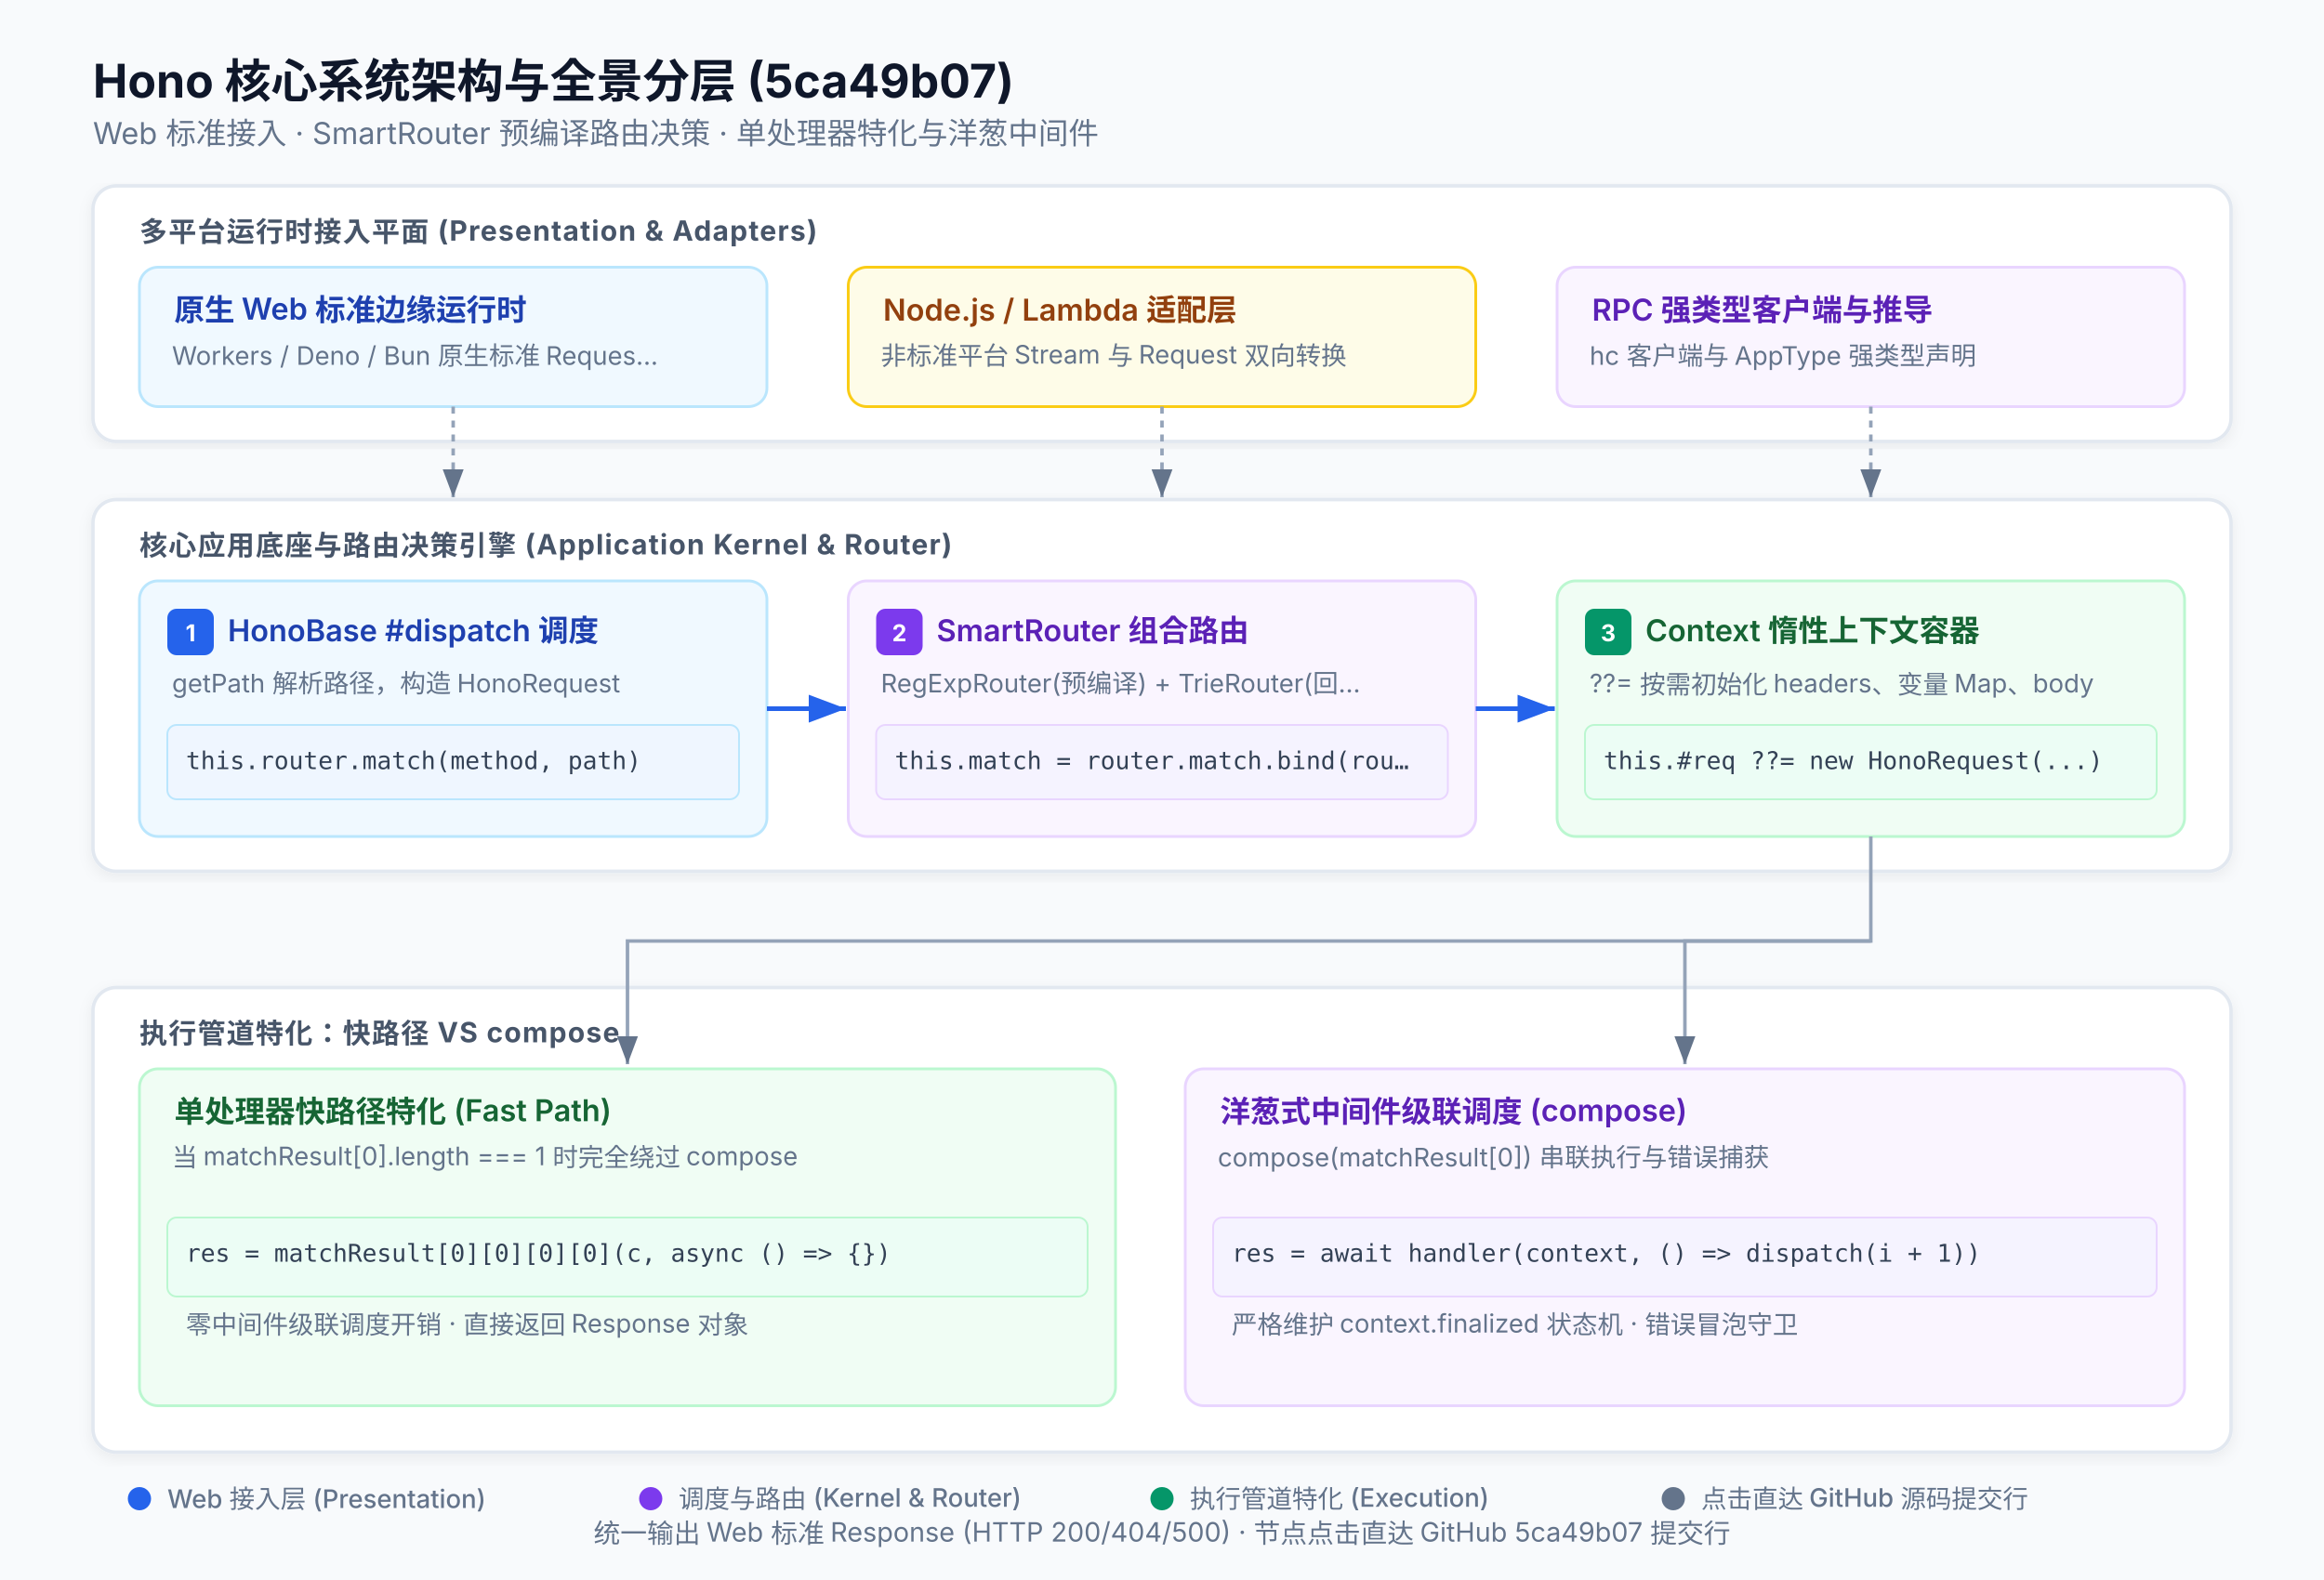
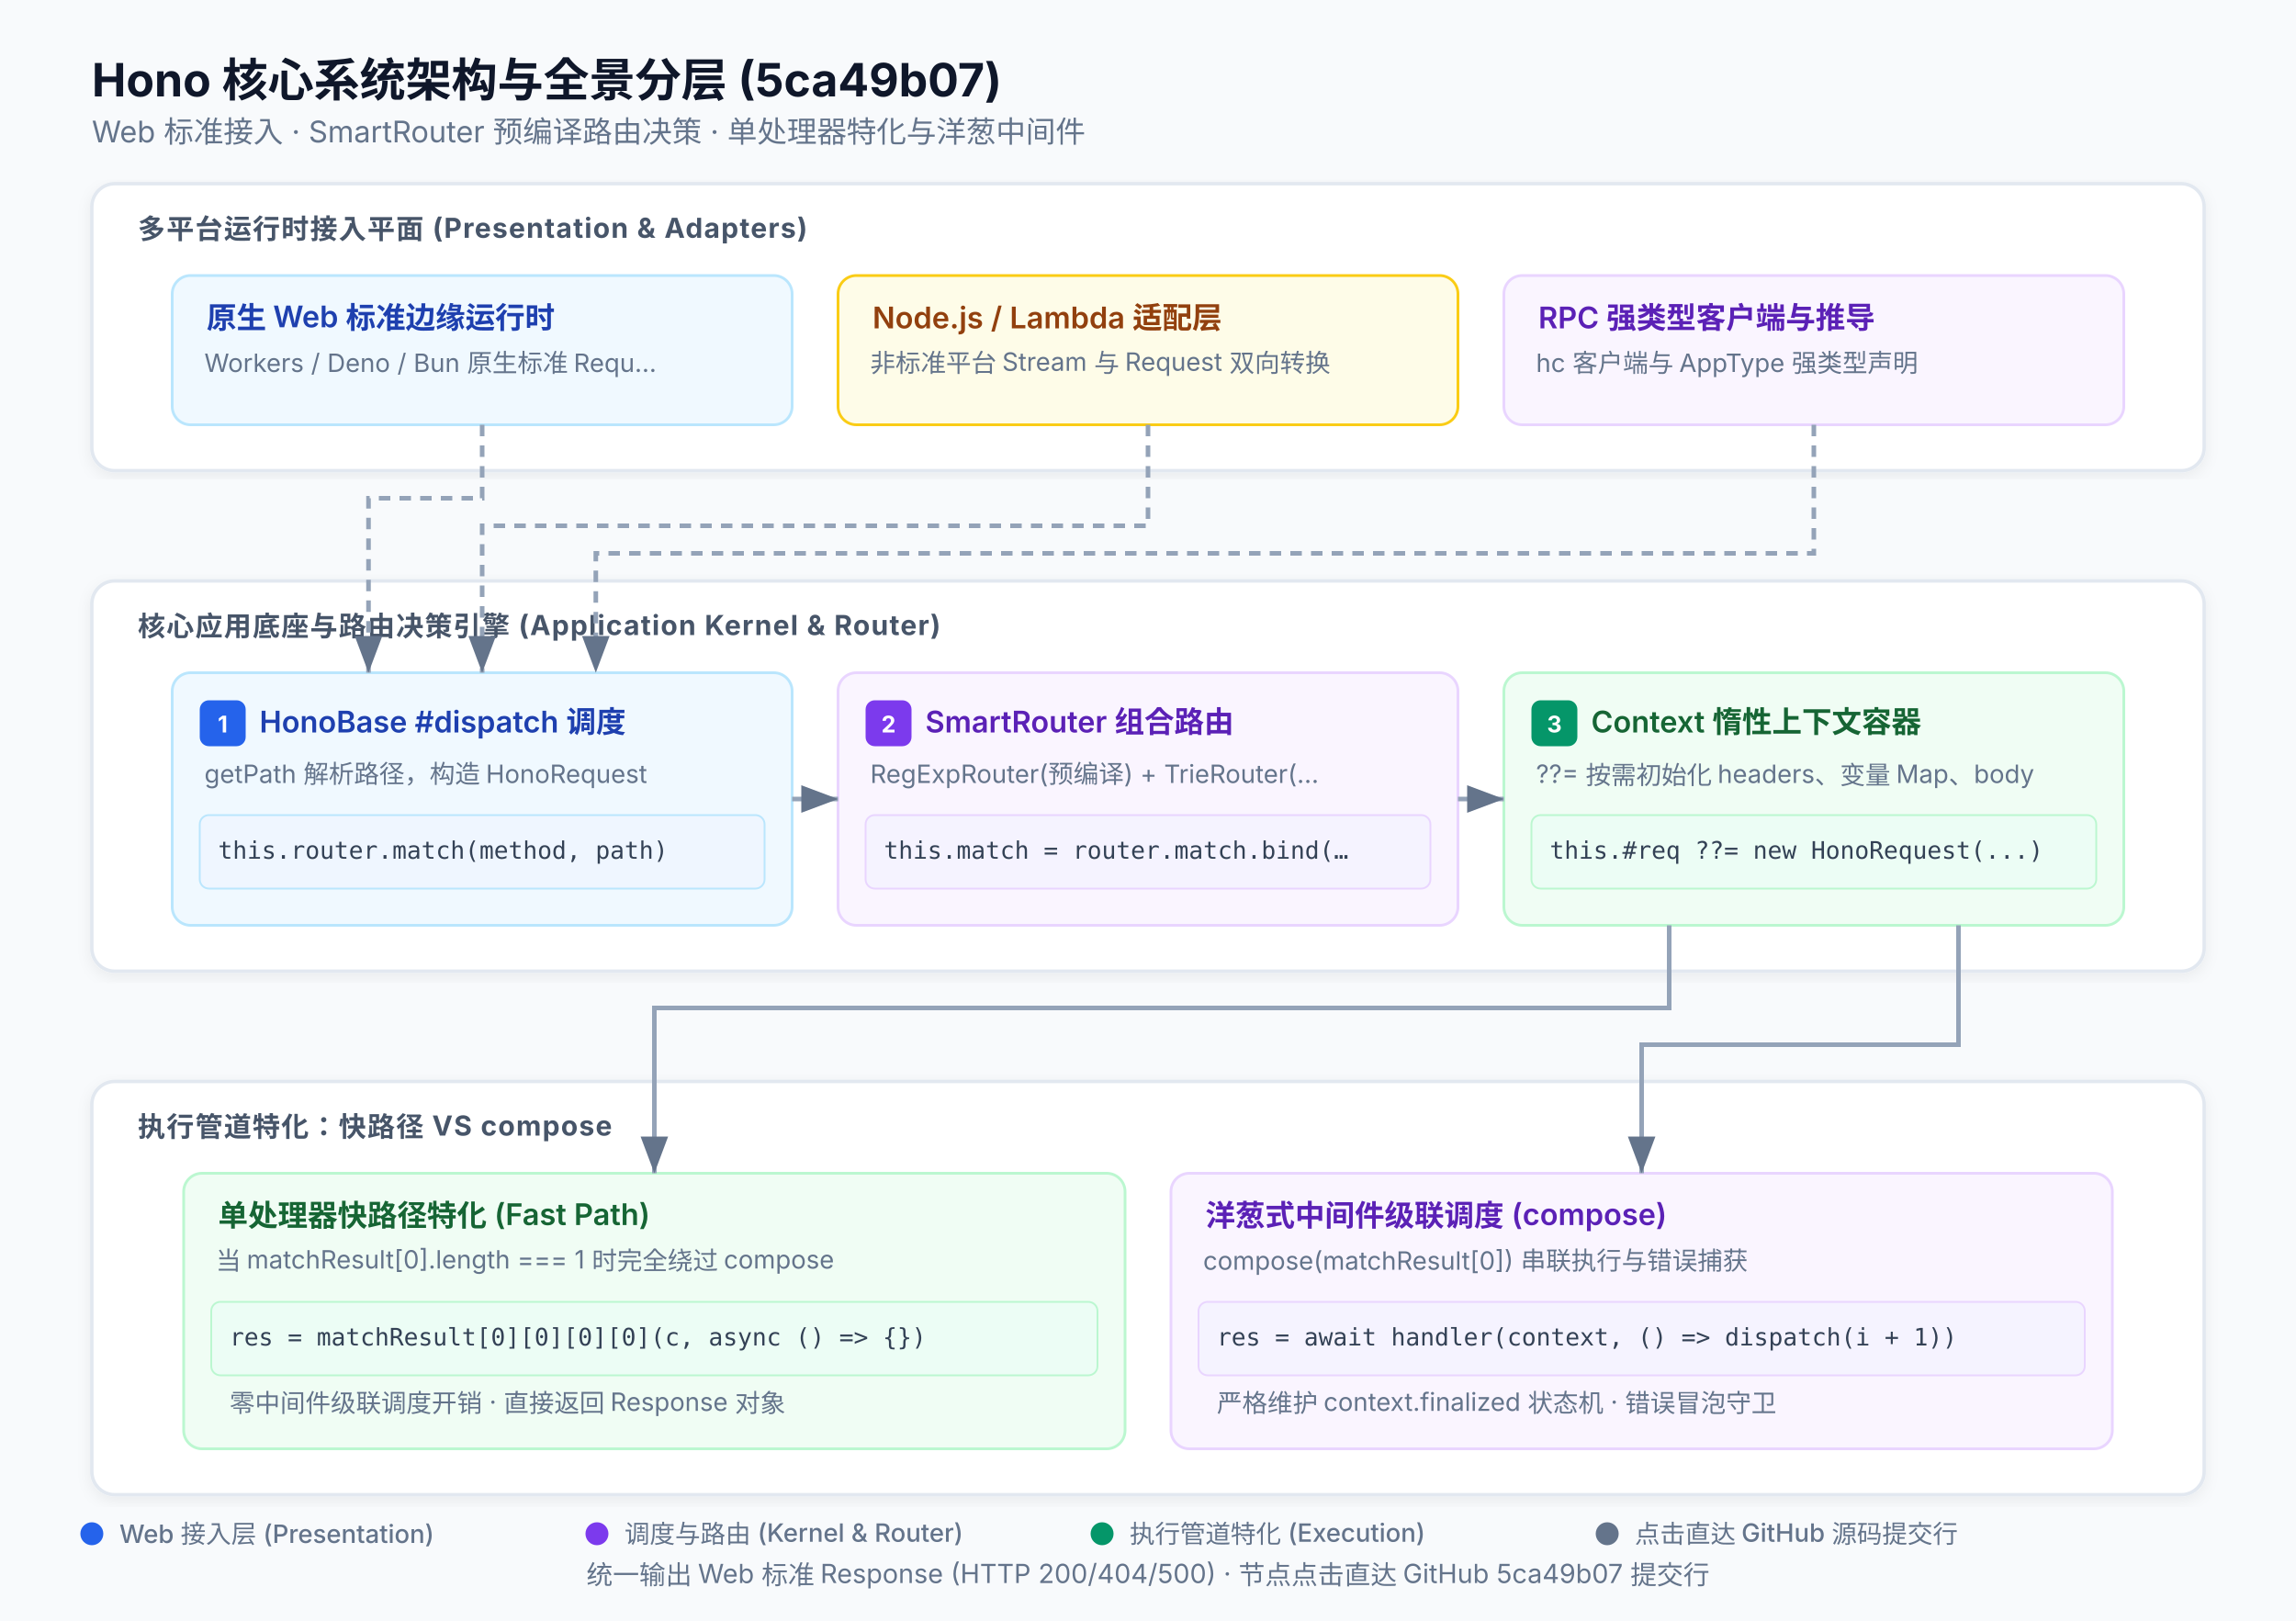
- <svg xmlns="http://www.w3.org/2000/svg" viewBox="0 0 1000 680" width="1000" height="680" style="max-width:100%;height:auto;display:block;margin:0 auto;" role="img" aria-label="Hono 核心系统架构与全景分层 (5ca49b07)">
+ <svg xmlns="http://www.w3.org/2000/svg" viewBox="0 0 1000 706" width="1000" height="706" style="max-width:100%;height:auto;display:block;margin:0 auto;" role="img" aria-label="Hono 核心系统架构与全景分层 (5ca49b07)">
  <defs>
    <marker id="arrow-blue-hono" markerWidth="8" markerHeight="6" refX="8" refY="3" orient="auto">
      <polygon points="0 0, 8 3, 0 6" fill="#2563eb" />
    </marker>
    <marker id="arrow-gray-hono" markerWidth="8" markerHeight="6" refX="8" refY="3" orient="auto">
      <polygon points="0 0, 8 3, 0 6" fill="#64748b" />
    </marker>
    <marker id="arrow-emerald-hono" markerWidth="8" markerHeight="6" refX="8" refY="3" orient="auto">
      <polygon points="0 0, 8 3, 0 6" fill="#059669" />
    </marker>
    <filter id="card-shadow-hono" x="-3%" y="-3%" width="106%" height="106%">
      <feDropShadow dx="0" dy="2" stdDeviation="3" flood-opacity="0.06" />
    </filter>
    <filter id="card-hover-shadow-hono" x="-5%" y="-5%" width="110%" height="110%">
      <feDropShadow dx="0" dy="4" stdDeviation="6" flood-opacity="0.12" />
    </filter>
  </defs>
  <style>
    text { font-family: -apple-system, BlinkMacSystemFont, "Segoe UI", "PingFang SC", "Hiragino Sans GB", sans-serif; }
    .canvas-bg { fill: var(--surface, #f8fafc); }
    .arch-title { font-size: 20px; font-weight: 700; fill: var(--text, #0f172a); }
    .arch-subtitle { font-size: 13px; font-weight: 400; fill: var(--muted, #64748b); }
    .layer-container { fill: var(--bg, #ffffff); stroke: var(--line, #e2e8f0); }
    .layer-title { font-size: 12px; font-weight: 700; fill: var(--muted, #475569); letter-spacing: 0.5px; text-transform: uppercase; }
    .card-title { font-size: 13px; font-weight: 600; }
    .card-desc { font-size: 11px; font-weight: 400; fill: #64748b; }
    .code-pill { font-size: 10.5px; font-family: ui-monospace, SFMono-Regular, Menlo, Monaco, monospace; fill: #334155; }
    .badge-text { font-size: 10px; font-weight: 700; fill: #ffffff; }
    .footer-note { font-size: 11.5px; font-weight: 400; fill: var(--muted, #64748b); }
    .legend-text { font-size: 11px; font-weight: 500; fill: var(--muted, #64748b); }
    a.card-anchor { text-decoration: none; cursor: pointer; }
    a.card-anchor:hover rect.card-rect { stroke-width: 2px; stroke: #2563eb; filter: url(#card-hover-shadow-hono); }
    a.card-anchor:hover text.card-title { fill: #2563eb; }
    :root[data-theme=dark] .canvas-bg { fill: #0f172a; }
    :root[data-theme=dark] .arch-title { fill: #f8fafc; }
    :root[data-theme=dark] .arch-subtitle { fill: #94a3b8; }
    :root[data-theme=dark] .layer-container { fill: #172236; stroke: #334155; }
    :root[data-theme=dark] .layer-title { fill: #94a3b8; }
    :root[data-theme=dark] .footer-note { fill: #94a3b8; }
    :root[data-theme=dark] .legend-text { fill: #94a3b8; }
    :root[data-theme=dark] .card-desc { fill: #94a3b8; }
    @media (prefers-color-scheme: dark) {
      .canvas-bg { fill: #0f172a; }
      .arch-title { fill: #f8fafc; }
      .arch-subtitle { fill: #94a3b8; }
      .layer-container { fill: #172236; stroke: #334155; }
      .layer-title { fill: #94a3b8; }
      .footer-note { fill: #94a3b8; }
      .legend-text { fill: #94a3b8; }
      .card-desc { fill: #94a3b8; }
    }
  </style>
-   <rect width="1000" height="680" class="canvas-bg" data-graph-role="background" />
+   <rect width="1000" height="706" class="canvas-bg" data-graph-role="background" />
  <text x="40" y="42" class="arch-title">Hono 核心系统架构与全景分层 (5ca49b07)</text>
  <text x="40" y="62" class="arch-subtitle">Web 标准接入 · SmartRouter 预编译路由决策 · 单处理器特化与洋葱中间件</text>
-   <rect x="40" y="80" width="920" height="110" rx="10" stroke-width="1.5" class="layer-container" filter="url(#card-shadow-hono)" data-graph-role="container" />
+   <rect x="40" y="80" width="920" height="125" rx="10" stroke-width="1.5" class="layer-container" filter="url(#card-shadow-hono)" data-graph-role="container" data-layer-id="adapters" />
  <text x="60" y="104" class="layer-title">多平台运行时接入平面 (Presentation &amp; Adapters)</text>
  <a class="card-anchor" href="https://github.com/honojs/hono/blob/5ca49b0720755c585c9a9835f0a479ceea36fb52/src/hono.ts#L20-L32" target="_blank" rel="noopener">
-     <g transform="translate(60, 115)">
-       <rect width="270" height="60" rx="8" fill="#f0f9ff" stroke="#bae6fd" stroke-width="1.2" class="card-rect" />
+     <g transform="translate(75, 120)" data-card-id="web">
+       <rect width="270" height="65" rx="8" fill="#f0f9ff" stroke="#bae6fd" stroke-width="1.2" class="card-rect" />
      <text x="15" y="23" class="card-title" fill="#1e40af">原生 Web 标准边缘运行时</text>
-       <text x="14" y="42" class="card-desc">Workers / Deno / Bun 原生标准 Reques…</text>
+       <text x="14" y="42" class="card-desc">Workers / Deno / Bun 原生标准 Requ…</text>
    </g>
  </a>
  <a class="card-anchor" href="https://github.com/honojs/hono/blob/5ca49b0720755c585c9a9835f0a479ceea36fb52/src/adapter/aws-lambda/handler.ts#L1-L25" target="_blank" rel="noopener">
-     <g transform="translate(365, 115)">
-       <rect width="270" height="60" rx="8" fill="#fefce8" stroke="#facc15" stroke-width="1.2" class="card-rect" />
+     <g transform="translate(365, 120)" data-card-id="adapters">
+       <rect width="270" height="65" rx="8" fill="#fefce8" stroke="#facc15" stroke-width="1.2" class="card-rect" />
      <text x="15" y="23" class="card-title" fill="#92400e">Node.js / Lambda 适配层</text>
      <text x="14" y="42" class="card-desc">非标准平台 Stream 与 Request 双向转换</text>
    </g>
  </a>
  <a class="card-anchor" href="https://github.com/honojs/hono/blob/5ca49b0720755c585c9a9835f0a479ceea36fb52/src/client/index.ts#L1-L17" target="_blank" rel="noopener">
-     <g transform="translate(670, 115)">
-       <rect width="270" height="60" rx="8" fill="#faf5ff" stroke="#e9d5ff" stroke-width="1.2" class="card-rect" />
+     <g transform="translate(655, 120)" data-card-id="rpc">
+       <rect width="270" height="65" rx="8" fill="#faf5ff" stroke="#e9d5ff" stroke-width="1.2" class="card-rect" />
      <text x="15" y="23" class="card-title" fill="#5b21b6">RPC 强类型客户端与推导</text>
      <text x="14" y="42" class="card-desc">hc 客户端与 AppType 强类型声明</text>
    </g>
  </a>
-   <rect x="40" y="215" width="920" height="160" rx="10" stroke-width="1.5" class="layer-container" filter="url(#card-shadow-hono)" data-graph-role="container" />
-   <text x="60" y="239" class="layer-title">核心应用底座与路由决策引擎 (Application Kernel &amp; Router)</text>
+   <rect x="40" y="253" width="920" height="170" rx="10" stroke-width="1.5" class="layer-container" filter="url(#card-shadow-hono)" data-graph-role="container" data-layer-id="kernel" />
+   <text x="60" y="277" class="layer-title">核心应用底座与路由决策引擎 (Application Kernel &amp; Router)</text>
  <a class="card-anchor" href="https://github.com/honojs/hono/blob/5ca49b0720755c585c9a9835f0a479ceea36fb52/src/hono-base.ts#L437-L448" target="_blank" rel="noopener">
-     <g transform="translate(60, 250)">
+     <g transform="translate(75, 293)" data-card-id="dispatch">
      <rect width="270" height="110" rx="8" fill="#f0f9ff" stroke="#bae6fd" stroke-width="1.2" class="card-rect" />
      <rect x="12" y="12" width="20" height="20" rx="4" fill="#2563eb" />
      <text x="22" y="26" text-anchor="middle" class="badge-text">1</text>
      <text x="38" y="26" class="card-title" fill="#1e40af">HonoBase #dispatch 调度</text>
      <text x="14" y="48" class="card-desc">getPath 解析路径，构造 HonoRequest</text>
      <rect x="12" y="62" width="246" height="32" rx="4" fill="#eff6ff" stroke="#bae6fd" stroke-width="0.8" />
      <text x="20" y="81" class="code-pill">this.router.match(method, path)</text>
    </g>
  </a>
  <a class="card-anchor" href="https://github.com/honojs/hono/blob/5ca49b0720755c585c9a9835f0a479ceea36fb52/src/router/smart-router/router.ts#L21-L49" target="_blank" rel="noopener">
-     <g transform="translate(365, 250)">
+     <g transform="translate(365, 293)" data-card-id="router">
      <rect width="270" height="110" rx="8" fill="#faf5ff" stroke="#e9d5ff" stroke-width="1.2" class="card-rect" />
      <rect x="12" y="12" width="20" height="20" rx="4" fill="#7c3aed" />
      <text x="22" y="26" text-anchor="middle" class="badge-text">2</text>
      <text x="38" y="26" class="card-title" fill="#5b21b6">SmartRouter 组合路由</text>
-       <text x="14" y="48" class="card-desc">RegExpRouter(预编译) + TrieRouter(回…</text>
+       <text x="14" y="48" class="card-desc">RegExpRouter(预编译) + TrieRouter(…</text>
      <rect x="12" y="62" width="246" height="32" rx="4" fill="#f5f3ff" stroke="#e9d5ff" stroke-width="0.8" />
-       <text x="20" y="81" class="code-pill">this.match = router.match.bind(rou…</text>
+       <text x="20" y="81" class="code-pill">this.match = router.match.bind(…</text>
    </g>
  </a>
  <a class="card-anchor" href="https://github.com/honojs/hono/blob/5ca49b0720755c585c9a9835f0a479ceea36fb52/src/context.ts#L366-L407" target="_blank" rel="noopener">
-     <g transform="translate(670, 250)">
+     <g transform="translate(655, 293)" data-card-id="context">
      <rect width="270" height="110" rx="8" fill="#f0fdf4" stroke="#bbf7d0" stroke-width="1.2" class="card-rect" />
      <rect x="12" y="12" width="20" height="20" rx="4" fill="#059669" />
      <text x="22" y="26" text-anchor="middle" class="badge-text">3</text>
      <text x="38" y="26" class="card-title" fill="#166534">Context 惰性上下文容器</text>
      <text x="14" y="48" class="card-desc">??= 按需初始化 headers、变量 Map、body</text>
      <rect x="12" y="62" width="246" height="32" rx="4" fill="#ecfdf5" stroke="#bbf7d0" stroke-width="0.8" />
      <text x="20" y="81" class="code-pill">this.#req ??= new HonoRequest(...)</text>
    </g>
  </a>
-   <rect x="40" y="425" width="920" height="200" rx="10" stroke-width="1.5" class="layer-container" filter="url(#card-shadow-hono)" data-graph-role="container" />
-   <text x="60" y="449" class="layer-title">执行管道特化：快路径 VS compose</text>
+   <rect x="40" y="471" width="920" height="180" rx="10" stroke-width="1.5" class="layer-container" filter="url(#card-shadow-hono)" data-graph-role="container" data-layer-id="execution" />
+   <text x="60" y="495" class="layer-title">执行管道特化：快路径 VS compose</text>
  <a class="card-anchor" href="https://github.com/honojs/hono/blob/5ca49b0720755c585c9a9835f0a479ceea36fb52/src/hono-base.ts#L449-L466" target="_blank" rel="noopener">
-     <g transform="translate(60, 460)">
-       <rect width="420" height="145" rx="8" fill="#f0fdf4" stroke="#bbf7d0" stroke-width="1.2" class="card-rect" />
+     <g transform="translate(80, 511)" data-card-id="fast-path">
+       <rect width="410" height="120" rx="8" fill="#f0fdf4" stroke="#bbf7d0" stroke-width="1.2" class="card-rect" />
      <text x="15" y="23" class="card-title" fill="#166534">单处理器快路径特化 (Fast Path)</text>
      <text x="14" y="42" class="card-desc">当 matchResult[0].length === 1 时完全绕过 compose</text>
-       <rect x="12" y="64" width="396" height="34" rx="4" fill="#ecfdf5" stroke="#bbf7d0" stroke-width="0.8" />
-       <text x="20" y="83" class="code-pill">res = matchResult[0][0][0][0](c, async () =&gt; {})</text>
-       <text x="20" y="114" class="card-desc" fill="#166534">零中间件级联调度开销 · 直接返回 Response 对象</text>
+       <rect x="12" y="56" width="386" height="32" rx="4" fill="#ecfdf5" stroke="#bbf7d0" stroke-width="0.8" />
+       <text x="20" y="75" class="code-pill">res = matchResult[0][0][0][0](c, async () =&gt; {})</text>
+       <text x="20" y="104" class="card-desc" fill="#166534">零中间件级联调度开销 · 直接返回 Response 对象</text>
    </g>
  </a>
  <a class="card-anchor" href="https://github.com/honojs/hono/blob/5ca49b0720755c585c9a9835f0a479ceea36fb52/src/compose.ts#L32-L71" target="_blank" rel="noopener">
-     <g transform="translate(510, 460)">
-       <rect width="430" height="145" rx="8" fill="#faf5ff" stroke="#e9d5ff" stroke-width="1.2" class="card-rect" />
+     <g transform="translate(510, 511)" data-card-id="compose">
+       <rect width="410" height="120" rx="8" fill="#faf5ff" stroke="#e9d5ff" stroke-width="1.2" class="card-rect" />
      <text x="15" y="23" class="card-title" fill="#5b21b6">洋葱式中间件级联调度 (compose)</text>
      <text x="14" y="42" class="card-desc">compose(matchResult[0]) 串联执行与错误捕获</text>
-       <rect x="12" y="64" width="406" height="34" rx="4" fill="#f5f3ff" stroke="#e9d5ff" stroke-width="0.8" />
-       <text x="20" y="83" class="code-pill">res = await handler(context, () =&gt; dispatch(i + 1))</text>
-       <text x="20" y="114" class="card-desc" fill="#5b21b6">严格维护 context.finalized 状态机 · 错误冒泡守卫</text>
+       <rect x="12" y="56" width="386" height="32" rx="4" fill="#f5f3ff" stroke="#e9d5ff" stroke-width="0.8" />
+       <text x="20" y="75" class="code-pill">res = await handler(context, () =&gt; dispatch(i + 1))</text>
+       <text x="20" y="104" class="card-desc" fill="#5b21b6">严格维护 context.finalized 状态机 · 错误冒泡守卫</text>
    </g>
  </a>
-   <line x1="195" y1="175" x2="195" y2="214" stroke="#94a3b8" stroke-width="1.5" marker-end="url(#arrow-gray-hono)" stroke-dasharray="3 3" />
-   <line x1="500" y1="175" x2="500" y2="214" stroke="#94a3b8" stroke-width="1.5" marker-end="url(#arrow-gray-hono)" stroke-dasharray="3 3" />
-   <line x1="805" y1="175" x2="805" y2="214" stroke="#94a3b8" stroke-width="1.5" marker-end="url(#arrow-gray-hono)" stroke-dasharray="3 3" />
-   <line x1="330" y1="305" x2="364" y2="305" stroke="#2563eb" stroke-width="2" marker-end="url(#arrow-blue-hono)" />
-   <line x1="635" y1="305" x2="669" y2="305" stroke="#2563eb" stroke-width="2" marker-end="url(#arrow-blue-hono)" />
-   <polyline points="805,360 805,405 270,405 270,458" fill="none" stroke="#94a3b8" stroke-width="1.5" marker-end="url(#arrow-gray-hono)" />
-   <polyline points="805,405 725,405 725,458" fill="none" stroke="#94a3b8" stroke-width="1.5" marker-end="url(#arrow-gray-hono)" />
-   <circle cx="60" cy="645" r="5" fill="#2563eb" />
-   <text x="72" y="649" class="legend-text">Web 接入层 (Presentation)</text>
-   <circle cx="280" cy="645" r="5" fill="#7c3aed" />
-   <text x="292" y="649" class="legend-text">调度与路由 (Kernel &amp; Router)</text>
-   <circle cx="500" cy="645" r="5" fill="#059669" />
-   <text x="512" y="649" class="legend-text">执行管道特化 (Execution)</text>
-   <circle cx="720" cy="645" r="5" fill="#64748b" />
-   <text x="732" y="649" class="legend-text">点击直达 GitHub 源码提交行</text>
-   <text x="500" y="664" text-anchor="middle" class="footer-note">统一输出 Web 标准 Response (HTTP 200/404/500) · 节点点击直达 GitHub 5ca49b07 提交行</text>
+   <polyline points="210,185 210,217 160.5,217 160.5,293" fill="none" stroke="#94a3b8" stroke-width="2" marker-end="url(#arrow-gray-hono)" stroke-dasharray="5 4" data-edge-from="web" data-edge-to="dispatch" />
+   <polyline points="500,185 500,229 210,229 210,293" fill="none" stroke="#94a3b8" stroke-width="2" marker-end="url(#arrow-gray-hono)" stroke-dasharray="5 4" data-edge-from="adapters" data-edge-to="dispatch" />
+   <polyline points="790,185 790,241 259.5,241 259.5,293" fill="none" stroke="#94a3b8" stroke-width="2" marker-end="url(#arrow-gray-hono)" stroke-dasharray="5 4" data-edge-from="rpc" data-edge-to="dispatch" />
+   <polyline points="345,348 355,348 355,348 365,348" fill="none" stroke="#94a3b8" stroke-width="2" marker-end="url(#arrow-gray-hono)" data-edge-from="dispatch" data-edge-to="router" />
+   <polyline points="635,348 645,348 645,348 655,348" fill="none" stroke="#94a3b8" stroke-width="2" marker-end="url(#arrow-gray-hono)" data-edge-from="router" data-edge-to="context" />
+   <polyline points="727,403 727,439 285,439 285,511" fill="none" stroke="#94a3b8" stroke-width="2" marker-end="url(#arrow-gray-hono)" data-edge-from="context" data-edge-to="fast-path" />
+   <polyline points="853,403 853,455 715,455 715,511" fill="none" stroke="#94a3b8" stroke-width="2" marker-end="url(#arrow-gray-hono)" data-edge-from="context" data-edge-to="compose" />
+   <circle cx="40" cy="668" r="5" fill="#2563eb" />
+   <text x="52" y="672" class="legend-text">Web 接入层 (Presentation)</text>
+   <circle cx="260" cy="668" r="5" fill="#7c3aed" />
+   <text x="272" y="672" class="legend-text">调度与路由 (Kernel &amp; Router)</text>
+   <circle cx="480" cy="668" r="5" fill="#059669" />
+   <text x="492" y="672" class="legend-text">执行管道特化 (Execution)</text>
+   <circle cx="700" cy="668" r="5" fill="#64748b" />
+   <text x="712" y="672" class="legend-text">点击直达 GitHub 源码提交行</text>
+   <text x="500" y="690" text-anchor="middle" class="footer-note">统一输出 Web 标准 Response (HTTP 200/404/500) · 节点点击直达 GitHub 5ca49b07 提交行</text>
</svg>
